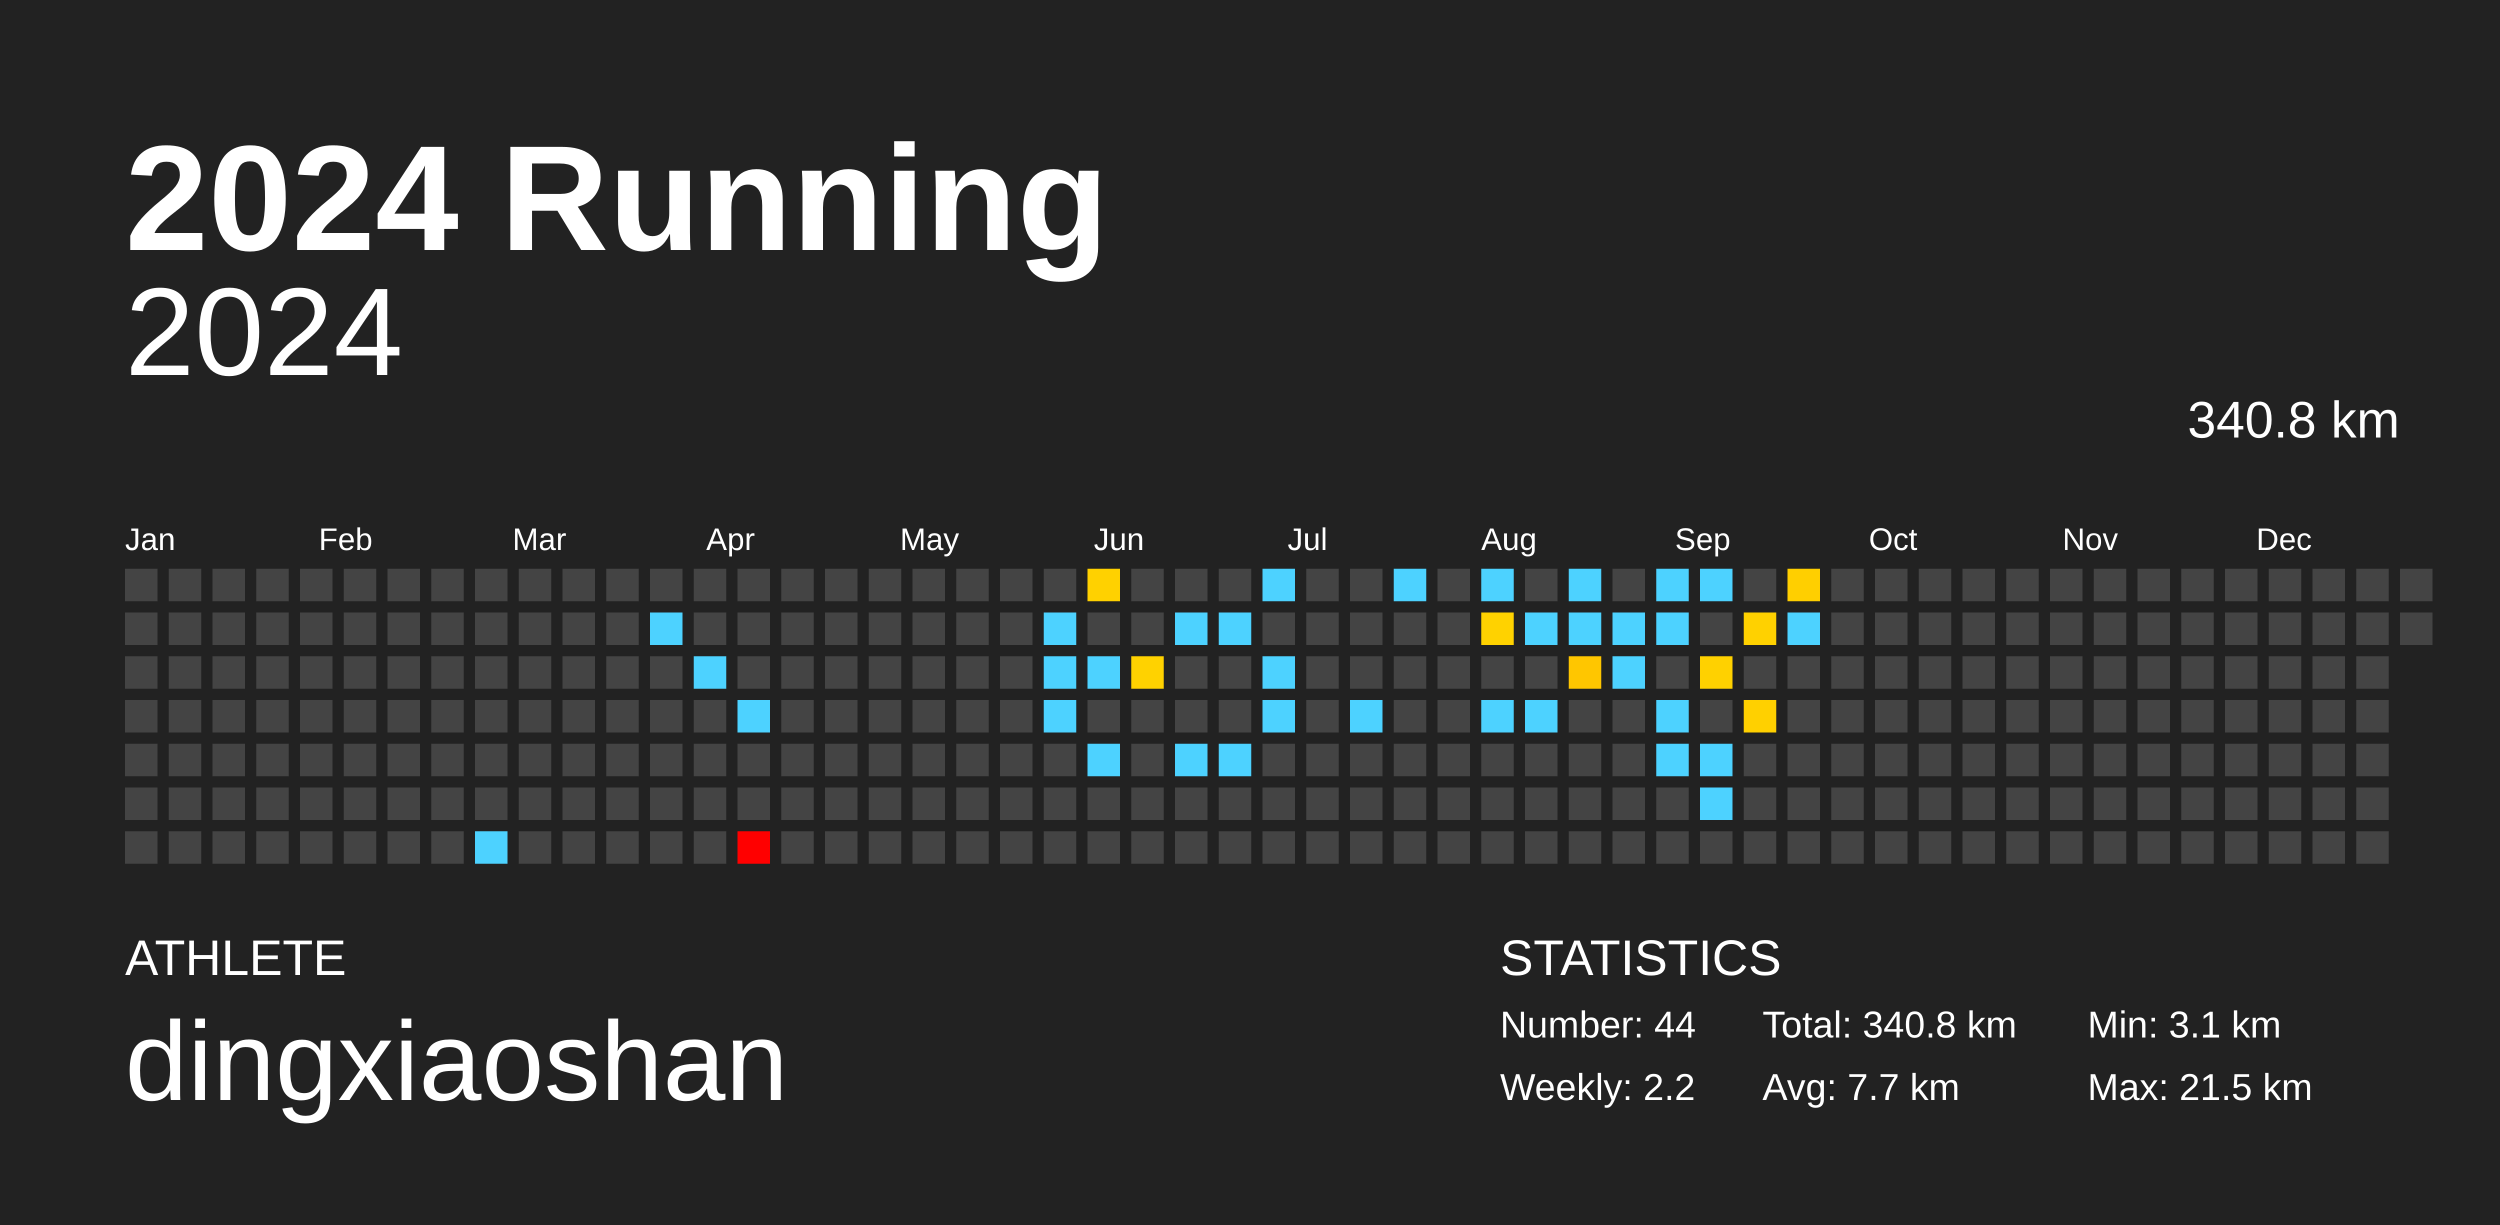
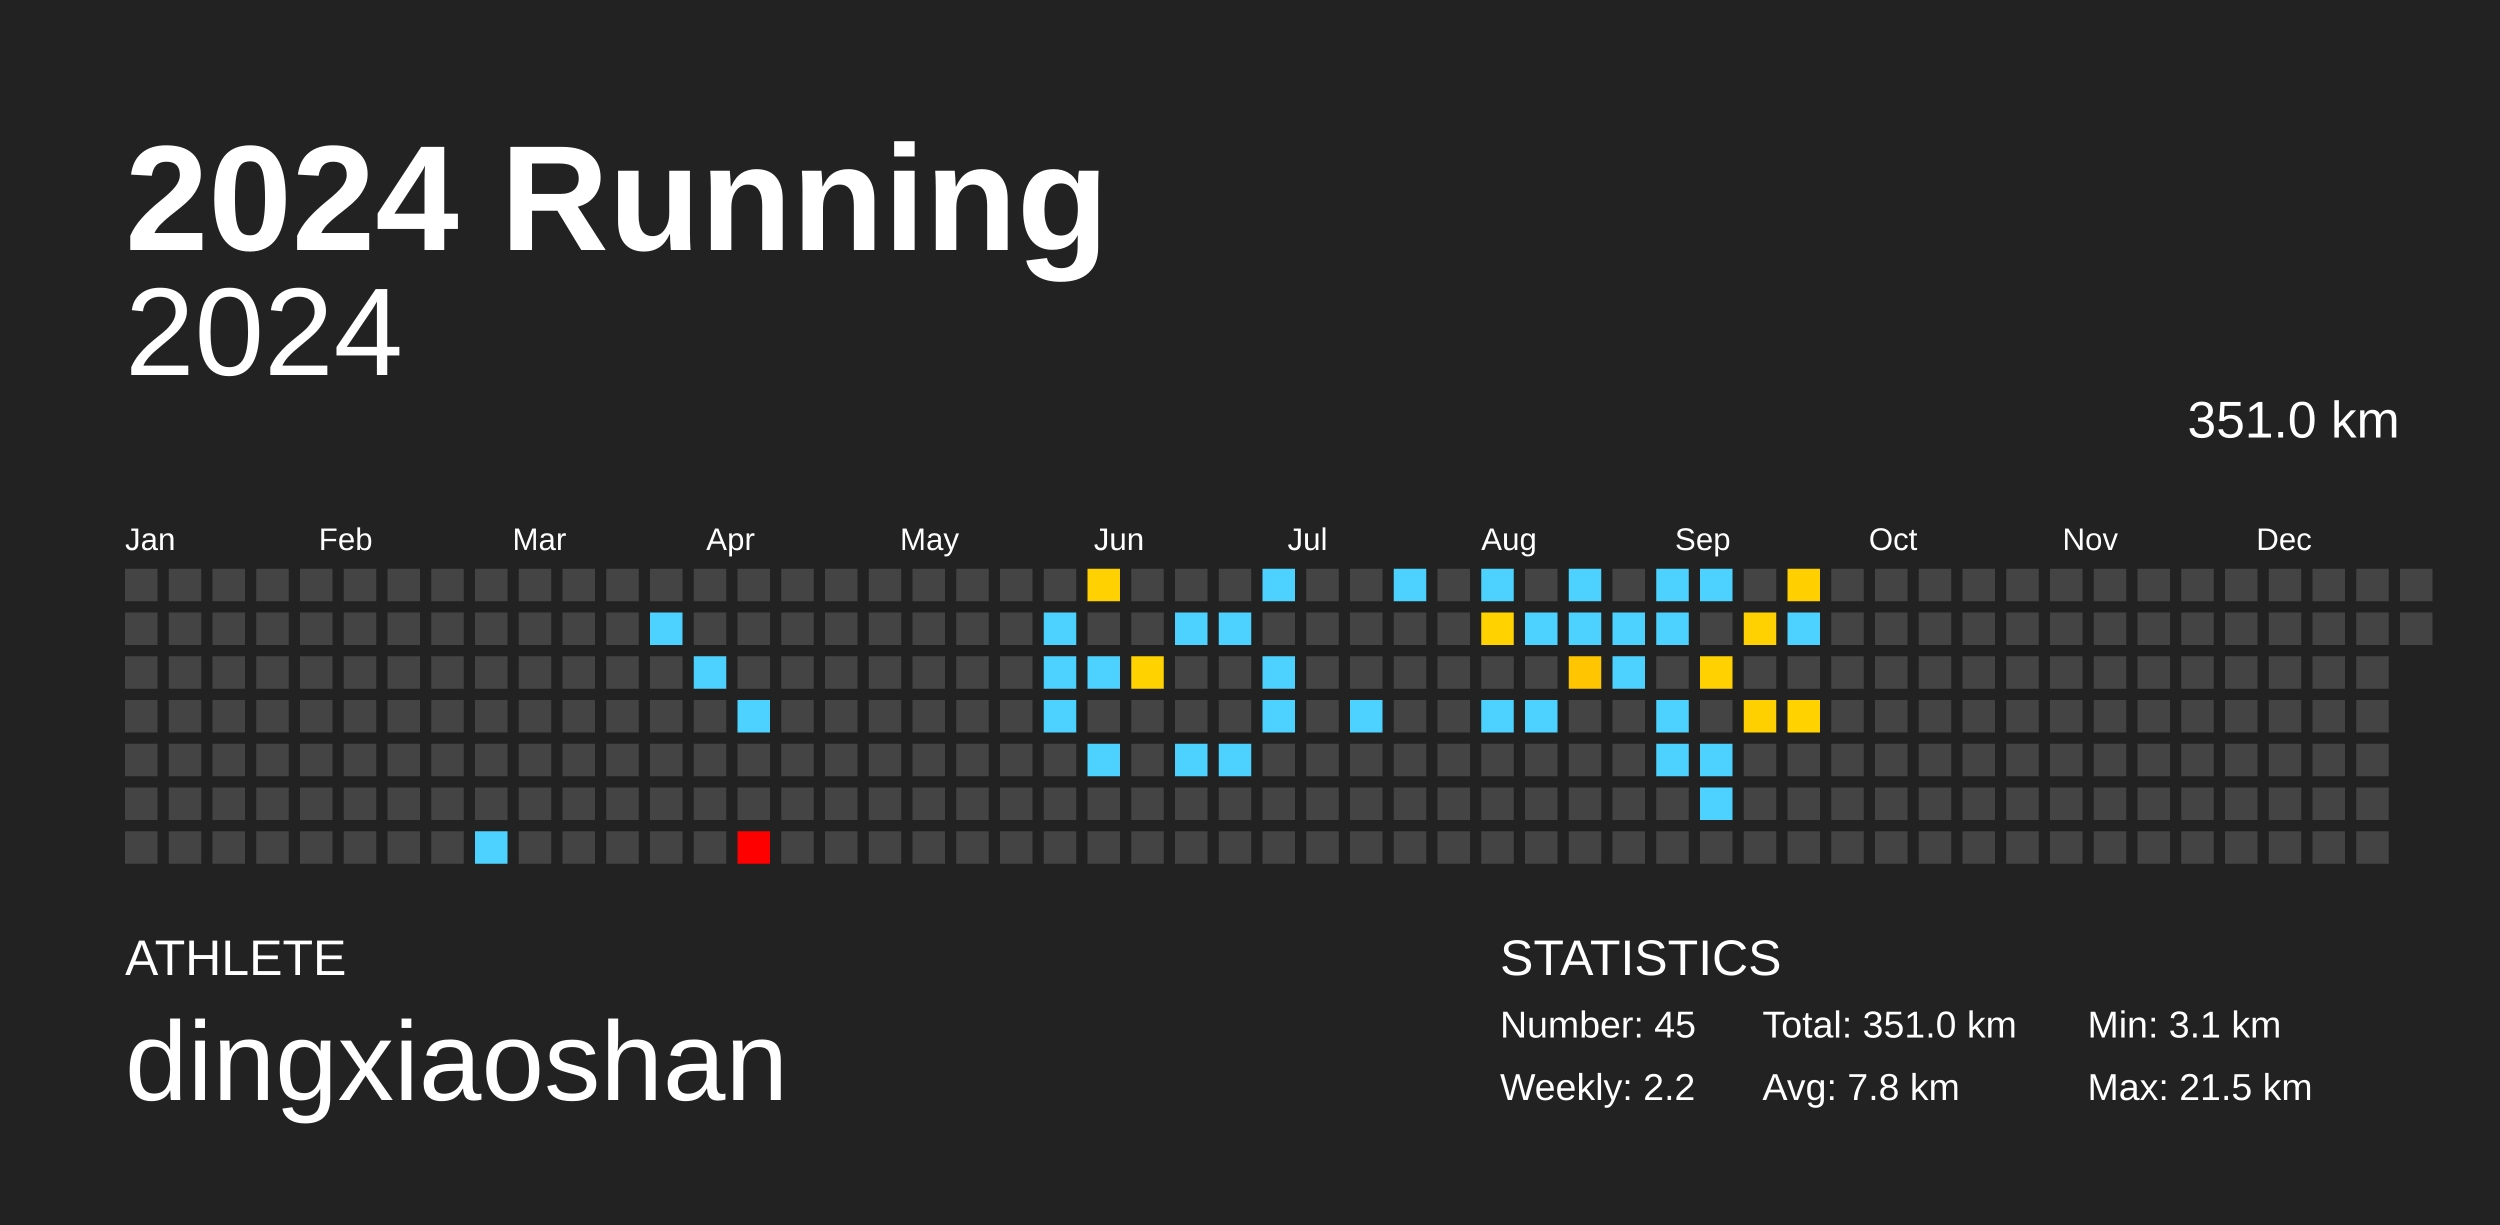
<svg xmlns="http://www.w3.org/2000/svg" baseProfile="full" height="98mm" version="1.1" viewBox="0,0,200,98" width="200mm">
  <defs />
  <rect fill="#222222" height="98" width="200" x="0" y="0" />
  <text fill="#FFFFFF" style="font-size:12px; font-family:Arial; font-weight:bold;" x="10" y="20">2024 Running</text>
  <text fill="#FFFFFF" style="font-size:4px; font-family:Arial" x="10" y="78">ATHLETE</text>
  <text fill="#FFFFFF" style="font-size:9px; font-family:Arial" x="10" y="88">dingxiaoshan</text>
  <text fill="#FFFFFF" style="font-size:4px; font-family:Arial" x="120" y="78">STATISTICS</text>
-   <text fill="#FFFFFF" style="font-size:3px; font-family:Arial" x="120" y="83">Number: 44</text>
+   <text fill="#FFFFFF" style="font-size:3px; font-family:Arial" x="120" y="83">Number: 45</text>
  <text fill="#FFFFFF" style="font-size:3px; font-family:Arial" x="120" y="88">Weekly: 2.2</text>
-   <text fill="#FFFFFF" style="font-size:3px; font-family:Arial" x="141" y="83">Total: 340.8 km</text>
-   <text fill="#FFFFFF" style="font-size:3px; font-family:Arial" x="141" y="88">Avg: 7.7 km</text>
+   <text fill="#FFFFFF" style="font-size:3px; font-family:Arial" x="141" y="83">Total: 351.0 km</text>
+   <text fill="#FFFFFF" style="font-size:3px; font-family:Arial" x="141" y="88">Avg: 7.8 km</text>
  <text fill="#FFFFFF" style="font-size:3px; font-family:Arial" x="167" y="83">Min: 3.1 km</text>
  <text fill="#FFFFFF" style="font-size:3px; font-family:Arial" x="167" y="88">Max: 21.5 km</text>
  <text alignment-baseline="hanging" fill="#FFFFFF" style="font-size:10.0px; font-family:Arial;" x="10" y="30">2024</text>
-   <text alignment-baseline="hanging" fill="#FFFFFF" style="font-size:4.125px; font-family:Arial;" x="175" y="35">340.8 km</text>
+   <text alignment-baseline="hanging" fill="#FFFFFF" style="font-size:4.125px; font-family:Arial;" x="175" y="35">351.0 km</text>
  <text fill="#FFFFFF" style="font-size:2.5px; font-family:Arial" x="10.0" y="44">Jan</text>
  <text fill="#FFFFFF" style="font-size:2.5px; font-family:Arial" x="25.5" y="44">Feb</text>
  <text fill="#FFFFFF" style="font-size:2.5px; font-family:Arial" x="41.0" y="44">Mar</text>
  <text fill="#FFFFFF" style="font-size:2.5px; font-family:Arial" x="56.5" y="44">Apr</text>
  <text fill="#FFFFFF" style="font-size:2.5px; font-family:Arial" x="72.0" y="44">May</text>
  <text fill="#FFFFFF" style="font-size:2.5px; font-family:Arial" x="87.5" y="44">Jun</text>
  <text fill="#FFFFFF" style="font-size:2.5px; font-family:Arial" x="103.0" y="44">Jul</text>
  <text fill="#FFFFFF" style="font-size:2.5px; font-family:Arial" x="118.5" y="44">Aug</text>
  <text fill="#FFFFFF" style="font-size:2.5px; font-family:Arial" x="134.0" y="44">Sep</text>
  <text fill="#FFFFFF" style="font-size:2.5px; font-family:Arial" x="149.5" y="44">Oct</text>
  <text fill="#FFFFFF" style="font-size:2.5px; font-family:Arial" x="165.0" y="44">Nov</text>
  <text fill="#FFFFFF" style="font-size:2.5px; font-family:Arial" x="180.5" y="44">Dec</text>
  <rect fill="#444444" height="2.6" width="2.6" x="10.0" y="45.5" />
  <rect fill="#444444" height="2.6" width="2.6" x="10.0" y="49.0" />
  <rect fill="#444444" height="2.6" width="2.6" x="10.0" y="52.5" />
  <rect fill="#444444" height="2.6" width="2.6" x="10.0" y="56.0" />
  <rect fill="#444444" height="2.6" width="2.6" x="10.0" y="59.5" />
  <rect fill="#444444" height="2.6" width="2.6" x="10.0" y="63.0" />
  <rect fill="#444444" height="2.6" width="2.6" x="10.0" y="66.5" />
  <rect fill="#444444" height="2.6" width="2.6" x="13.5" y="45.5" />
  <rect fill="#444444" height="2.6" width="2.6" x="13.5" y="49.0" />
  <rect fill="#444444" height="2.6" width="2.6" x="13.5" y="52.5" />
  <rect fill="#444444" height="2.6" width="2.6" x="13.5" y="56.0" />
  <rect fill="#444444" height="2.6" width="2.6" x="13.5" y="59.5" />
  <rect fill="#444444" height="2.6" width="2.6" x="13.5" y="63.0" />
  <rect fill="#444444" height="2.6" width="2.6" x="13.5" y="66.5" />
  <rect fill="#444444" height="2.6" width="2.6" x="17.0" y="45.5" />
  <rect fill="#444444" height="2.6" width="2.6" x="17.0" y="49.0" />
  <rect fill="#444444" height="2.6" width="2.6" x="17.0" y="52.5" />
  <rect fill="#444444" height="2.6" width="2.6" x="17.0" y="56.0" />
  <rect fill="#444444" height="2.6" width="2.6" x="17.0" y="59.5" />
  <rect fill="#444444" height="2.6" width="2.6" x="17.0" y="63.0" />
  <rect fill="#444444" height="2.6" width="2.6" x="17.0" y="66.5" />
  <rect fill="#444444" height="2.6" width="2.6" x="20.5" y="45.5" />
  <rect fill="#444444" height="2.6" width="2.6" x="20.5" y="49.0" />
  <rect fill="#444444" height="2.6" width="2.6" x="20.5" y="52.5" />
  <rect fill="#444444" height="2.6" width="2.6" x="20.5" y="56.0" />
  <rect fill="#444444" height="2.6" width="2.6" x="20.5" y="59.5" />
  <rect fill="#444444" height="2.6" width="2.6" x="20.5" y="63.0" />
  <rect fill="#444444" height="2.6" width="2.6" x="20.5" y="66.5" />
  <rect fill="#444444" height="2.6" width="2.6" x="24.0" y="45.5" />
  <rect fill="#444444" height="2.6" width="2.6" x="24.0" y="49.0" />
  <rect fill="#444444" height="2.6" width="2.6" x="24.0" y="52.5" />
  <rect fill="#444444" height="2.6" width="2.6" x="24.0" y="56.0" />
  <rect fill="#444444" height="2.6" width="2.6" x="24.0" y="59.5" />
  <rect fill="#444444" height="2.6" width="2.6" x="24.0" y="63.0" />
  <rect fill="#444444" height="2.6" width="2.6" x="24.0" y="66.5" />
  <rect fill="#444444" height="2.6" width="2.6" x="27.5" y="45.5" />
  <rect fill="#444444" height="2.6" width="2.6" x="27.5" y="49.0" />
  <rect fill="#444444" height="2.6" width="2.6" x="27.5" y="52.5" />
  <rect fill="#444444" height="2.6" width="2.6" x="27.5" y="56.0" />
  <rect fill="#444444" height="2.6" width="2.6" x="27.5" y="59.5" />
  <rect fill="#444444" height="2.6" width="2.6" x="27.5" y="63.0" />
  <rect fill="#444444" height="2.6" width="2.6" x="27.5" y="66.5" />
  <rect fill="#444444" height="2.6" width="2.6" x="31.0" y="45.5" />
  <rect fill="#444444" height="2.6" width="2.6" x="31.0" y="49.0" />
  <rect fill="#444444" height="2.6" width="2.6" x="31.0" y="52.5" />
  <rect fill="#444444" height="2.6" width="2.6" x="31.0" y="56.0" />
  <rect fill="#444444" height="2.6" width="2.6" x="31.0" y="59.5" />
  <rect fill="#444444" height="2.6" width="2.6" x="31.0" y="63.0" />
  <rect fill="#444444" height="2.6" width="2.6" x="31.0" y="66.5" />
  <rect fill="#444444" height="2.6" width="2.6" x="34.5" y="45.5" />
  <rect fill="#444444" height="2.6" width="2.6" x="34.5" y="49.0" />
  <rect fill="#444444" height="2.6" width="2.6" x="34.5" y="52.5" />
  <rect fill="#444444" height="2.6" width="2.6" x="34.5" y="56.0" />
  <rect fill="#444444" height="2.6" width="2.6" x="34.5" y="59.5" />
  <rect fill="#444444" height="2.6" width="2.6" x="34.5" y="63.0" />
  <rect fill="#444444" height="2.6" width="2.6" x="34.5" y="66.5" />
  <rect fill="#444444" height="2.6" width="2.6" x="38.0" y="45.5" />
  <rect fill="#444444" height="2.6" width="2.6" x="38.0" y="49.0" />
  <rect fill="#444444" height="2.6" width="2.6" x="38.0" y="52.5" />
  <rect fill="#444444" height="2.6" width="2.6" x="38.0" y="56.0" />
  <rect fill="#444444" height="2.6" width="2.6" x="38.0" y="59.5" />
  <rect fill="#444444" height="2.6" width="2.6" x="38.0" y="63.0" />
  <rect fill="#4dd2ff" height="2.6" width="2.6" x="38.0" y="66.5" />
  <rect fill="#444444" height="2.6" width="2.6" x="41.5" y="45.5" />
  <rect fill="#444444" height="2.6" width="2.6" x="41.5" y="49.0" />
  <rect fill="#444444" height="2.6" width="2.6" x="41.5" y="52.5" />
  <rect fill="#444444" height="2.6" width="2.6" x="41.5" y="56.0" />
  <rect fill="#444444" height="2.6" width="2.6" x="41.5" y="59.5" />
  <rect fill="#444444" height="2.6" width="2.6" x="41.5" y="63.0" />
  <rect fill="#444444" height="2.6" width="2.6" x="41.5" y="66.5" />
  <rect fill="#444444" height="2.6" width="2.6" x="45.0" y="45.5" />
  <rect fill="#444444" height="2.6" width="2.6" x="45.0" y="49.0" />
  <rect fill="#444444" height="2.6" width="2.6" x="45.0" y="52.5" />
  <rect fill="#444444" height="2.6" width="2.6" x="45.0" y="56.0" />
  <rect fill="#444444" height="2.6" width="2.6" x="45.0" y="59.5" />
  <rect fill="#444444" height="2.6" width="2.6" x="45.0" y="63.0" />
  <rect fill="#444444" height="2.6" width="2.6" x="45.0" y="66.5" />
  <rect fill="#444444" height="2.6" width="2.6" x="48.5" y="45.5" />
  <rect fill="#444444" height="2.6" width="2.6" x="48.5" y="49.0" />
  <rect fill="#444444" height="2.6" width="2.6" x="48.5" y="52.5" />
  <rect fill="#444444" height="2.6" width="2.6" x="48.5" y="56.0" />
  <rect fill="#444444" height="2.6" width="2.6" x="48.5" y="59.5" />
  <rect fill="#444444" height="2.6" width="2.6" x="48.5" y="63.0" />
  <rect fill="#444444" height="2.6" width="2.6" x="48.5" y="66.5" />
  <rect fill="#444444" height="2.6" width="2.6" x="52.0" y="45.5" />
  <rect fill="#4dd2ff" height="2.6" width="2.6" x="52.0" y="49.0" />
  <rect fill="#444444" height="2.6" width="2.6" x="52.0" y="52.5" />
  <rect fill="#444444" height="2.6" width="2.6" x="52.0" y="56.0" />
  <rect fill="#444444" height="2.6" width="2.6" x="52.0" y="59.5" />
  <rect fill="#444444" height="2.6" width="2.6" x="52.0" y="63.0" />
  <rect fill="#444444" height="2.6" width="2.6" x="52.0" y="66.5" />
  <rect fill="#444444" height="2.6" width="2.6" x="55.5" y="45.5" />
  <rect fill="#444444" height="2.6" width="2.6" x="55.5" y="49.0" />
  <rect fill="#4dd2ff" height="2.6" width="2.6" x="55.5" y="52.5" />
  <rect fill="#444444" height="2.6" width="2.6" x="55.5" y="56.0" />
  <rect fill="#444444" height="2.6" width="2.6" x="55.5" y="59.5" />
  <rect fill="#444444" height="2.6" width="2.6" x="55.5" y="63.0" />
  <rect fill="#444444" height="2.6" width="2.6" x="55.5" y="66.5" />
  <rect fill="#444444" height="2.6" width="2.6" x="59.0" y="45.5" />
  <rect fill="#444444" height="2.6" width="2.6" x="59.0" y="49.0" />
  <rect fill="#444444" height="2.6" width="2.6" x="59.0" y="52.5" />
  <rect fill="#4dd2ff" height="2.6" width="2.6" x="59.0" y="56.0" />
  <rect fill="#444444" height="2.6" width="2.6" x="59.0" y="59.5" />
  <rect fill="#444444" height="2.6" width="2.6" x="59.0" y="63.0" />
  <rect fill="red" height="2.6" width="2.6" x="59.0" y="66.5" />
  <rect fill="#444444" height="2.6" width="2.6" x="62.5" y="45.5" />
  <rect fill="#444444" height="2.6" width="2.6" x="62.5" y="49.0" />
  <rect fill="#444444" height="2.6" width="2.6" x="62.5" y="52.5" />
  <rect fill="#444444" height="2.6" width="2.6" x="62.5" y="56.0" />
  <rect fill="#444444" height="2.6" width="2.6" x="62.5" y="59.5" />
  <rect fill="#444444" height="2.6" width="2.6" x="62.5" y="63.0" />
  <rect fill="#444444" height="2.6" width="2.6" x="62.5" y="66.5" />
  <rect fill="#444444" height="2.6" width="2.6" x="66.0" y="45.5" />
  <rect fill="#444444" height="2.6" width="2.6" x="66.0" y="49.0" />
  <rect fill="#444444" height="2.6" width="2.6" x="66.0" y="52.5" />
  <rect fill="#444444" height="2.6" width="2.6" x="66.0" y="56.0" />
  <rect fill="#444444" height="2.6" width="2.6" x="66.0" y="59.5" />
  <rect fill="#444444" height="2.6" width="2.6" x="66.0" y="63.0" />
  <rect fill="#444444" height="2.6" width="2.6" x="66.0" y="66.5" />
  <rect fill="#444444" height="2.6" width="2.6" x="69.5" y="45.5" />
  <rect fill="#444444" height="2.6" width="2.6" x="69.5" y="49.0" />
  <rect fill="#444444" height="2.6" width="2.6" x="69.5" y="52.5" />
  <rect fill="#444444" height="2.6" width="2.6" x="69.5" y="56.0" />
  <rect fill="#444444" height="2.6" width="2.6" x="69.5" y="59.5" />
  <rect fill="#444444" height="2.6" width="2.6" x="69.5" y="63.0" />
  <rect fill="#444444" height="2.6" width="2.6" x="69.5" y="66.5" />
  <rect fill="#444444" height="2.6" width="2.6" x="73.0" y="45.5" />
  <rect fill="#444444" height="2.6" width="2.6" x="73.0" y="49.0" />
  <rect fill="#444444" height="2.6" width="2.6" x="73.0" y="52.5" />
  <rect fill="#444444" height="2.6" width="2.6" x="73.0" y="56.0" />
  <rect fill="#444444" height="2.6" width="2.6" x="73.0" y="59.5" />
  <rect fill="#444444" height="2.6" width="2.6" x="73.0" y="63.0" />
  <rect fill="#444444" height="2.6" width="2.6" x="73.0" y="66.5" />
  <rect fill="#444444" height="2.6" width="2.6" x="76.5" y="45.5" />
  <rect fill="#444444" height="2.6" width="2.6" x="76.5" y="49.0" />
  <rect fill="#444444" height="2.6" width="2.6" x="76.5" y="52.5" />
  <rect fill="#444444" height="2.6" width="2.6" x="76.5" y="56.0" />
  <rect fill="#444444" height="2.6" width="2.6" x="76.5" y="59.5" />
  <rect fill="#444444" height="2.6" width="2.6" x="76.5" y="63.0" />
  <rect fill="#444444" height="2.6" width="2.6" x="76.5" y="66.5" />
  <rect fill="#444444" height="2.6" width="2.6" x="80.0" y="45.5" />
  <rect fill="#444444" height="2.6" width="2.6" x="80.0" y="49.0" />
  <rect fill="#444444" height="2.6" width="2.6" x="80.0" y="52.5" />
  <rect fill="#444444" height="2.6" width="2.6" x="80.0" y="56.0" />
  <rect fill="#444444" height="2.6" width="2.6" x="80.0" y="59.5" />
  <rect fill="#444444" height="2.6" width="2.6" x="80.0" y="63.0" />
  <rect fill="#444444" height="2.6" width="2.6" x="80.0" y="66.5" />
  <rect fill="#444444" height="2.6" width="2.6" x="83.5" y="45.5" />
  <rect fill="#4dd2ff" height="2.6" width="2.6" x="83.5" y="49.0" />
  <rect fill="#4dd2ff" height="2.6" width="2.6" x="83.5" y="52.5" />
  <rect fill="#4dd2ff" height="2.6" width="2.6" x="83.5" y="56.0" />
  <rect fill="#444444" height="2.6" width="2.6" x="83.5" y="59.5" />
  <rect fill="#444444" height="2.6" width="2.6" x="83.5" y="63.0" />
  <rect fill="#444444" height="2.6" width="2.6" x="83.5" y="66.5" />
  <rect fill="#ffd100" height="2.6" width="2.6" x="87.0" y="45.5" />
  <rect fill="#444444" height="2.6" width="2.6" x="87.0" y="49.0" />
  <rect fill="#4dd2ff" height="2.6" width="2.6" x="87.0" y="52.5" />
  <rect fill="#444444" height="2.6" width="2.6" x="87.0" y="56.0" />
  <rect fill="#4dd2ff" height="2.6" width="2.6" x="87.0" y="59.5" />
  <rect fill="#444444" height="2.6" width="2.6" x="87.0" y="63.0" />
  <rect fill="#444444" height="2.6" width="2.6" x="87.0" y="66.5" />
  <rect fill="#444444" height="2.6" width="2.6" x="90.5" y="45.5" />
  <rect fill="#444444" height="2.6" width="2.6" x="90.5" y="49.0" />
  <rect fill="#ffd200" height="2.6" width="2.6" x="90.5" y="52.5" />
  <rect fill="#444444" height="2.6" width="2.6" x="90.5" y="56.0" />
  <rect fill="#444444" height="2.6" width="2.6" x="90.5" y="59.5" />
  <rect fill="#444444" height="2.6" width="2.6" x="90.5" y="63.0" />
  <rect fill="#444444" height="2.6" width="2.6" x="90.5" y="66.5" />
  <rect fill="#444444" height="2.6" width="2.6" x="94.0" y="45.5" />
  <rect fill="#4dd2ff" height="2.6" width="2.6" x="94.0" y="49.0" />
  <rect fill="#444444" height="2.6" width="2.6" x="94.0" y="52.5" />
  <rect fill="#444444" height="2.6" width="2.6" x="94.0" y="56.0" />
  <rect fill="#4dd2ff" height="2.6" width="2.6" x="94.0" y="59.5" />
  <rect fill="#444444" height="2.6" width="2.6" x="94.0" y="63.0" />
  <rect fill="#444444" height="2.6" width="2.6" x="94.0" y="66.5" />
  <rect fill="#444444" height="2.6" width="2.6" x="97.5" y="45.5" />
  <rect fill="#4dd2ff" height="2.6" width="2.6" x="97.5" y="49.0" />
  <rect fill="#444444" height="2.6" width="2.6" x="97.5" y="52.5" />
  <rect fill="#444444" height="2.6" width="2.6" x="97.5" y="56.0" />
  <rect fill="#4dd2ff" height="2.6" width="2.6" x="97.5" y="59.5" />
  <rect fill="#444444" height="2.6" width="2.6" x="97.5" y="63.0" />
  <rect fill="#444444" height="2.6" width="2.6" x="97.5" y="66.5" />
  <rect fill="#4dd2ff" height="2.6" width="2.6" x="101.0" y="45.5" />
  <rect fill="#444444" height="2.6" width="2.6" x="101.0" y="49.0" />
  <rect fill="#4dd2ff" height="2.6" width="2.6" x="101.0" y="52.5" />
  <rect fill="#4dd2ff" height="2.6" width="2.6" x="101.0" y="56.0" />
  <rect fill="#444444" height="2.6" width="2.6" x="101.0" y="59.5" />
  <rect fill="#444444" height="2.6" width="2.6" x="101.0" y="63.0" />
  <rect fill="#444444" height="2.6" width="2.6" x="101.0" y="66.5" />
  <rect fill="#444444" height="2.6" width="2.6" x="104.5" y="45.5" />
  <rect fill="#444444" height="2.6" width="2.6" x="104.5" y="49.0" />
  <rect fill="#444444" height="2.6" width="2.6" x="104.5" y="52.5" />
  <rect fill="#444444" height="2.6" width="2.6" x="104.5" y="56.0" />
  <rect fill="#444444" height="2.6" width="2.6" x="104.5" y="59.5" />
  <rect fill="#444444" height="2.6" width="2.6" x="104.5" y="63.0" />
  <rect fill="#444444" height="2.6" width="2.6" x="104.5" y="66.5" />
  <rect fill="#444444" height="2.6" width="2.6" x="108.0" y="45.5" />
  <rect fill="#444444" height="2.6" width="2.6" x="108.0" y="49.0" />
  <rect fill="#444444" height="2.6" width="2.6" x="108.0" y="52.5" />
  <rect fill="#4dd2ff" height="2.6" width="2.6" x="108.0" y="56.0" />
  <rect fill="#444444" height="2.6" width="2.6" x="108.0" y="59.5" />
  <rect fill="#444444" height="2.6" width="2.6" x="108.0" y="63.0" />
  <rect fill="#444444" height="2.6" width="2.6" x="108.0" y="66.5" />
  <rect fill="#4dd2ff" height="2.6" width="2.6" x="111.5" y="45.5" />
  <rect fill="#444444" height="2.6" width="2.6" x="111.5" y="49.0" />
  <rect fill="#444444" height="2.6" width="2.6" x="111.5" y="52.5" />
  <rect fill="#444444" height="2.6" width="2.6" x="111.5" y="56.0" />
  <rect fill="#444444" height="2.6" width="2.6" x="111.5" y="59.5" />
  <rect fill="#444444" height="2.6" width="2.6" x="111.5" y="63.0" />
  <rect fill="#444444" height="2.6" width="2.6" x="111.5" y="66.5" />
  <rect fill="#444444" height="2.6" width="2.6" x="115.0" y="45.5" />
  <rect fill="#444444" height="2.6" width="2.6" x="115.0" y="49.0" />
  <rect fill="#444444" height="2.6" width="2.6" x="115.0" y="52.5" />
  <rect fill="#444444" height="2.6" width="2.6" x="115.0" y="56.0" />
  <rect fill="#444444" height="2.6" width="2.6" x="115.0" y="59.5" />
  <rect fill="#444444" height="2.6" width="2.6" x="115.0" y="63.0" />
  <rect fill="#444444" height="2.6" width="2.6" x="115.0" y="66.5" />
  <rect fill="#4dd2ff" height="2.6" width="2.6" x="118.5" y="45.5" />
  <rect fill="#ffd200" height="2.6" width="2.6" x="118.5" y="49.0" />
  <rect fill="#444444" height="2.6" width="2.6" x="118.5" y="52.5" />
  <rect fill="#4dd2ff" height="2.6" width="2.6" x="118.5" y="56.0" />
  <rect fill="#444444" height="2.6" width="2.6" x="118.5" y="59.5" />
  <rect fill="#444444" height="2.6" width="2.6" x="118.5" y="63.0" />
  <rect fill="#444444" height="2.6" width="2.6" x="118.5" y="66.5" />
  <rect fill="#444444" height="2.6" width="2.6" x="122.0" y="45.5" />
  <rect fill="#4dd2ff" height="2.6" width="2.6" x="122.0" y="49.0" />
  <rect fill="#444444" height="2.6" width="2.6" x="122.0" y="52.5" />
  <rect fill="#4dd2ff" height="2.6" width="2.6" x="122.0" y="56.0" />
  <rect fill="#444444" height="2.6" width="2.6" x="122.0" y="59.5" />
  <rect fill="#444444" height="2.6" width="2.6" x="122.0" y="63.0" />
  <rect fill="#444444" height="2.6" width="2.6" x="122.0" y="66.5" />
  <rect fill="#4dd2ff" height="2.6" width="2.6" x="125.5" y="45.5" />
  <rect fill="#4dd2ff" height="2.6" width="2.6" x="125.5" y="49.0" />
  <rect fill="#ffc600" height="2.6" width="2.6" x="125.5" y="52.5" />
  <rect fill="#444444" height="2.6" width="2.6" x="125.5" y="56.0" />
  <rect fill="#444444" height="2.6" width="2.6" x="125.5" y="59.5" />
  <rect fill="#444444" height="2.6" width="2.6" x="125.5" y="63.0" />
  <rect fill="#444444" height="2.6" width="2.6" x="125.5" y="66.5" />
  <rect fill="#444444" height="2.6" width="2.6" x="129.0" y="45.5" />
  <rect fill="#4dd2ff" height="2.6" width="2.6" x="129.0" y="49.0" />
  <rect fill="#4dd2ff" height="2.6" width="2.6" x="129.0" y="52.5" />
  <rect fill="#444444" height="2.6" width="2.6" x="129.0" y="56.0" />
  <rect fill="#444444" height="2.6" width="2.6" x="129.0" y="59.5" />
  <rect fill="#444444" height="2.6" width="2.6" x="129.0" y="63.0" />
  <rect fill="#444444" height="2.6" width="2.6" x="129.0" y="66.5" />
  <rect fill="#4dd2ff" height="2.6" width="2.6" x="132.5" y="45.5" />
  <rect fill="#4dd2ff" height="2.6" width="2.6" x="132.5" y="49.0" />
  <rect fill="#444444" height="2.6" width="2.6" x="132.5" y="52.5" />
  <rect fill="#4dd2ff" height="2.6" width="2.6" x="132.5" y="56.0" />
  <rect fill="#4dd2ff" height="2.6" width="2.6" x="132.5" y="59.5" />
  <rect fill="#444444" height="2.6" width="2.6" x="132.5" y="63.0" />
  <rect fill="#444444" height="2.6" width="2.6" x="132.5" y="66.5" />
  <rect fill="#4dd2ff" height="2.6" width="2.6" x="136.0" y="45.5" />
  <rect fill="#444444" height="2.6" width="2.6" x="136.0" y="49.0" />
  <rect fill="#ffd100" height="2.6" width="2.6" x="136.0" y="52.5" />
  <rect fill="#444444" height="2.6" width="2.6" x="136.0" y="56.0" />
  <rect fill="#4dd2ff" height="2.6" width="2.6" x="136.0" y="59.5" />
  <rect fill="#4dd2ff" height="2.6" width="2.6" x="136.0" y="63.0" />
  <rect fill="#444444" height="2.6" width="2.6" x="136.0" y="66.5" />
  <rect fill="#444444" height="2.6" width="2.6" x="139.5" y="45.5" />
  <rect fill="#ffd100" height="2.6" width="2.6" x="139.5" y="49.0" />
  <rect fill="#444444" height="2.6" width="2.6" x="139.5" y="52.5" />
  <rect fill="#ffd000" height="2.6" width="2.6" x="139.5" y="56.0" />
  <rect fill="#444444" height="2.6" width="2.6" x="139.5" y="59.5" />
  <rect fill="#444444" height="2.6" width="2.6" x="139.5" y="63.0" />
  <rect fill="#444444" height="2.6" width="2.6" x="139.5" y="66.5" />
  <rect fill="#ffcf00" height="2.6" width="2.6" x="143.0" y="45.5" />
  <rect fill="#4dd2ff" height="2.6" width="2.6" x="143.0" y="49.0" />
  <rect fill="#444444" height="2.6" width="2.6" x="143.0" y="52.5" />
-   <rect fill="#444444" height="2.6" width="2.6" x="143.0" y="56.0" />
+   <rect fill="#ffd200" height="2.6" width="2.6" x="143.0" y="56.0" />
  <rect fill="#444444" height="2.6" width="2.6" x="143.0" y="59.5" />
  <rect fill="#444444" height="2.6" width="2.6" x="143.0" y="63.0" />
  <rect fill="#444444" height="2.6" width="2.6" x="143.0" y="66.5" />
  <rect fill="#444444" height="2.6" width="2.6" x="146.5" y="45.5" />
  <rect fill="#444444" height="2.6" width="2.6" x="146.5" y="49.0" />
  <rect fill="#444444" height="2.6" width="2.6" x="146.5" y="52.5" />
  <rect fill="#444444" height="2.6" width="2.6" x="146.5" y="56.0" />
  <rect fill="#444444" height="2.6" width="2.6" x="146.5" y="59.5" />
  <rect fill="#444444" height="2.6" width="2.6" x="146.5" y="63.0" />
  <rect fill="#444444" height="2.6" width="2.6" x="146.5" y="66.5" />
  <rect fill="#444444" height="2.6" width="2.6" x="150.0" y="45.5" />
  <rect fill="#444444" height="2.6" width="2.6" x="150.0" y="49.0" />
  <rect fill="#444444" height="2.6" width="2.6" x="150.0" y="52.5" />
  <rect fill="#444444" height="2.6" width="2.6" x="150.0" y="56.0" />
  <rect fill="#444444" height="2.6" width="2.6" x="150.0" y="59.5" />
  <rect fill="#444444" height="2.6" width="2.6" x="150.0" y="63.0" />
  <rect fill="#444444" height="2.6" width="2.6" x="150.0" y="66.5" />
  <rect fill="#444444" height="2.6" width="2.6" x="153.5" y="45.5" />
  <rect fill="#444444" height="2.6" width="2.6" x="153.5" y="49.0" />
  <rect fill="#444444" height="2.6" width="2.6" x="153.5" y="52.5" />
  <rect fill="#444444" height="2.6" width="2.6" x="153.5" y="56.0" />
  <rect fill="#444444" height="2.6" width="2.6" x="153.5" y="59.5" />
  <rect fill="#444444" height="2.6" width="2.6" x="153.5" y="63.0" />
  <rect fill="#444444" height="2.6" width="2.6" x="153.5" y="66.5" />
  <rect fill="#444444" height="2.6" width="2.6" x="157.0" y="45.5" />
  <rect fill="#444444" height="2.6" width="2.6" x="157.0" y="49.0" />
  <rect fill="#444444" height="2.6" width="2.6" x="157.0" y="52.5" />
  <rect fill="#444444" height="2.6" width="2.6" x="157.0" y="56.0" />
  <rect fill="#444444" height="2.6" width="2.6" x="157.0" y="59.5" />
  <rect fill="#444444" height="2.6" width="2.6" x="157.0" y="63.0" />
  <rect fill="#444444" height="2.6" width="2.6" x="157.0" y="66.5" />
  <rect fill="#444444" height="2.6" width="2.6" x="160.5" y="45.5" />
  <rect fill="#444444" height="2.6" width="2.6" x="160.5" y="49.0" />
  <rect fill="#444444" height="2.6" width="2.6" x="160.5" y="52.5" />
  <rect fill="#444444" height="2.6" width="2.6" x="160.5" y="56.0" />
  <rect fill="#444444" height="2.6" width="2.6" x="160.5" y="59.5" />
  <rect fill="#444444" height="2.6" width="2.6" x="160.5" y="63.0" />
  <rect fill="#444444" height="2.6" width="2.6" x="160.5" y="66.5" />
  <rect fill="#444444" height="2.6" width="2.6" x="164.0" y="45.5" />
  <rect fill="#444444" height="2.6" width="2.6" x="164.0" y="49.0" />
  <rect fill="#444444" height="2.6" width="2.6" x="164.0" y="52.5" />
  <rect fill="#444444" height="2.6" width="2.6" x="164.0" y="56.0" />
  <rect fill="#444444" height="2.6" width="2.6" x="164.0" y="59.5" />
  <rect fill="#444444" height="2.6" width="2.6" x="164.0" y="63.0" />
  <rect fill="#444444" height="2.6" width="2.6" x="164.0" y="66.5" />
  <rect fill="#444444" height="2.6" width="2.6" x="167.5" y="45.5" />
  <rect fill="#444444" height="2.6" width="2.6" x="167.5" y="49.0" />
  <rect fill="#444444" height="2.6" width="2.6" x="167.5" y="52.5" />
  <rect fill="#444444" height="2.6" width="2.6" x="167.5" y="56.0" />
  <rect fill="#444444" height="2.6" width="2.6" x="167.5" y="59.5" />
  <rect fill="#444444" height="2.6" width="2.6" x="167.5" y="63.0" />
  <rect fill="#444444" height="2.6" width="2.6" x="167.5" y="66.5" />
  <rect fill="#444444" height="2.6" width="2.6" x="171.0" y="45.5" />
  <rect fill="#444444" height="2.6" width="2.6" x="171.0" y="49.0" />
  <rect fill="#444444" height="2.6" width="2.6" x="171.0" y="52.5" />
  <rect fill="#444444" height="2.6" width="2.6" x="171.0" y="56.0" />
  <rect fill="#444444" height="2.6" width="2.6" x="171.0" y="59.5" />
  <rect fill="#444444" height="2.6" width="2.6" x="171.0" y="63.0" />
  <rect fill="#444444" height="2.6" width="2.6" x="171.0" y="66.5" />
  <rect fill="#444444" height="2.6" width="2.6" x="174.5" y="45.5" />
  <rect fill="#444444" height="2.6" width="2.6" x="174.5" y="49.0" />
  <rect fill="#444444" height="2.6" width="2.6" x="174.5" y="52.5" />
  <rect fill="#444444" height="2.6" width="2.6" x="174.5" y="56.0" />
  <rect fill="#444444" height="2.6" width="2.6" x="174.5" y="59.5" />
  <rect fill="#444444" height="2.6" width="2.6" x="174.5" y="63.0" />
  <rect fill="#444444" height="2.6" width="2.6" x="174.5" y="66.5" />
  <rect fill="#444444" height="2.6" width="2.6" x="178.0" y="45.5" />
  <rect fill="#444444" height="2.6" width="2.6" x="178.0" y="49.0" />
  <rect fill="#444444" height="2.6" width="2.6" x="178.0" y="52.5" />
  <rect fill="#444444" height="2.6" width="2.6" x="178.0" y="56.0" />
  <rect fill="#444444" height="2.6" width="2.6" x="178.0" y="59.5" />
  <rect fill="#444444" height="2.6" width="2.6" x="178.0" y="63.0" />
  <rect fill="#444444" height="2.6" width="2.6" x="178.0" y="66.5" />
  <rect fill="#444444" height="2.6" width="2.6" x="181.5" y="45.5" />
  <rect fill="#444444" height="2.6" width="2.6" x="181.5" y="49.0" />
  <rect fill="#444444" height="2.6" width="2.6" x="181.5" y="52.5" />
  <rect fill="#444444" height="2.6" width="2.6" x="181.5" y="56.0" />
  <rect fill="#444444" height="2.6" width="2.6" x="181.5" y="59.5" />
  <rect fill="#444444" height="2.6" width="2.6" x="181.5" y="63.0" />
  <rect fill="#444444" height="2.6" width="2.6" x="181.5" y="66.5" />
  <rect fill="#444444" height="2.6" width="2.6" x="185.0" y="45.5" />
  <rect fill="#444444" height="2.6" width="2.6" x="185.0" y="49.0" />
  <rect fill="#444444" height="2.6" width="2.6" x="185.0" y="52.5" />
  <rect fill="#444444" height="2.6" width="2.6" x="185.0" y="56.0" />
  <rect fill="#444444" height="2.6" width="2.6" x="185.0" y="59.5" />
  <rect fill="#444444" height="2.6" width="2.6" x="185.0" y="63.0" />
  <rect fill="#444444" height="2.6" width="2.6" x="185.0" y="66.5" />
  <rect fill="#444444" height="2.6" width="2.6" x="188.5" y="45.5" />
  <rect fill="#444444" height="2.6" width="2.6" x="188.5" y="49.0" />
  <rect fill="#444444" height="2.6" width="2.6" x="188.5" y="52.5" />
  <rect fill="#444444" height="2.6" width="2.6" x="188.5" y="56.0" />
  <rect fill="#444444" height="2.6" width="2.6" x="188.5" y="59.5" />
  <rect fill="#444444" height="2.6" width="2.6" x="188.5" y="63.0" />
  <rect fill="#444444" height="2.6" width="2.6" x="188.5" y="66.5" />
  <rect fill="#444444" height="2.6" width="2.6" x="192.0" y="45.5" />
  <rect fill="#444444" height="2.6" width="2.6" x="192.0" y="49.0" />
</svg>
